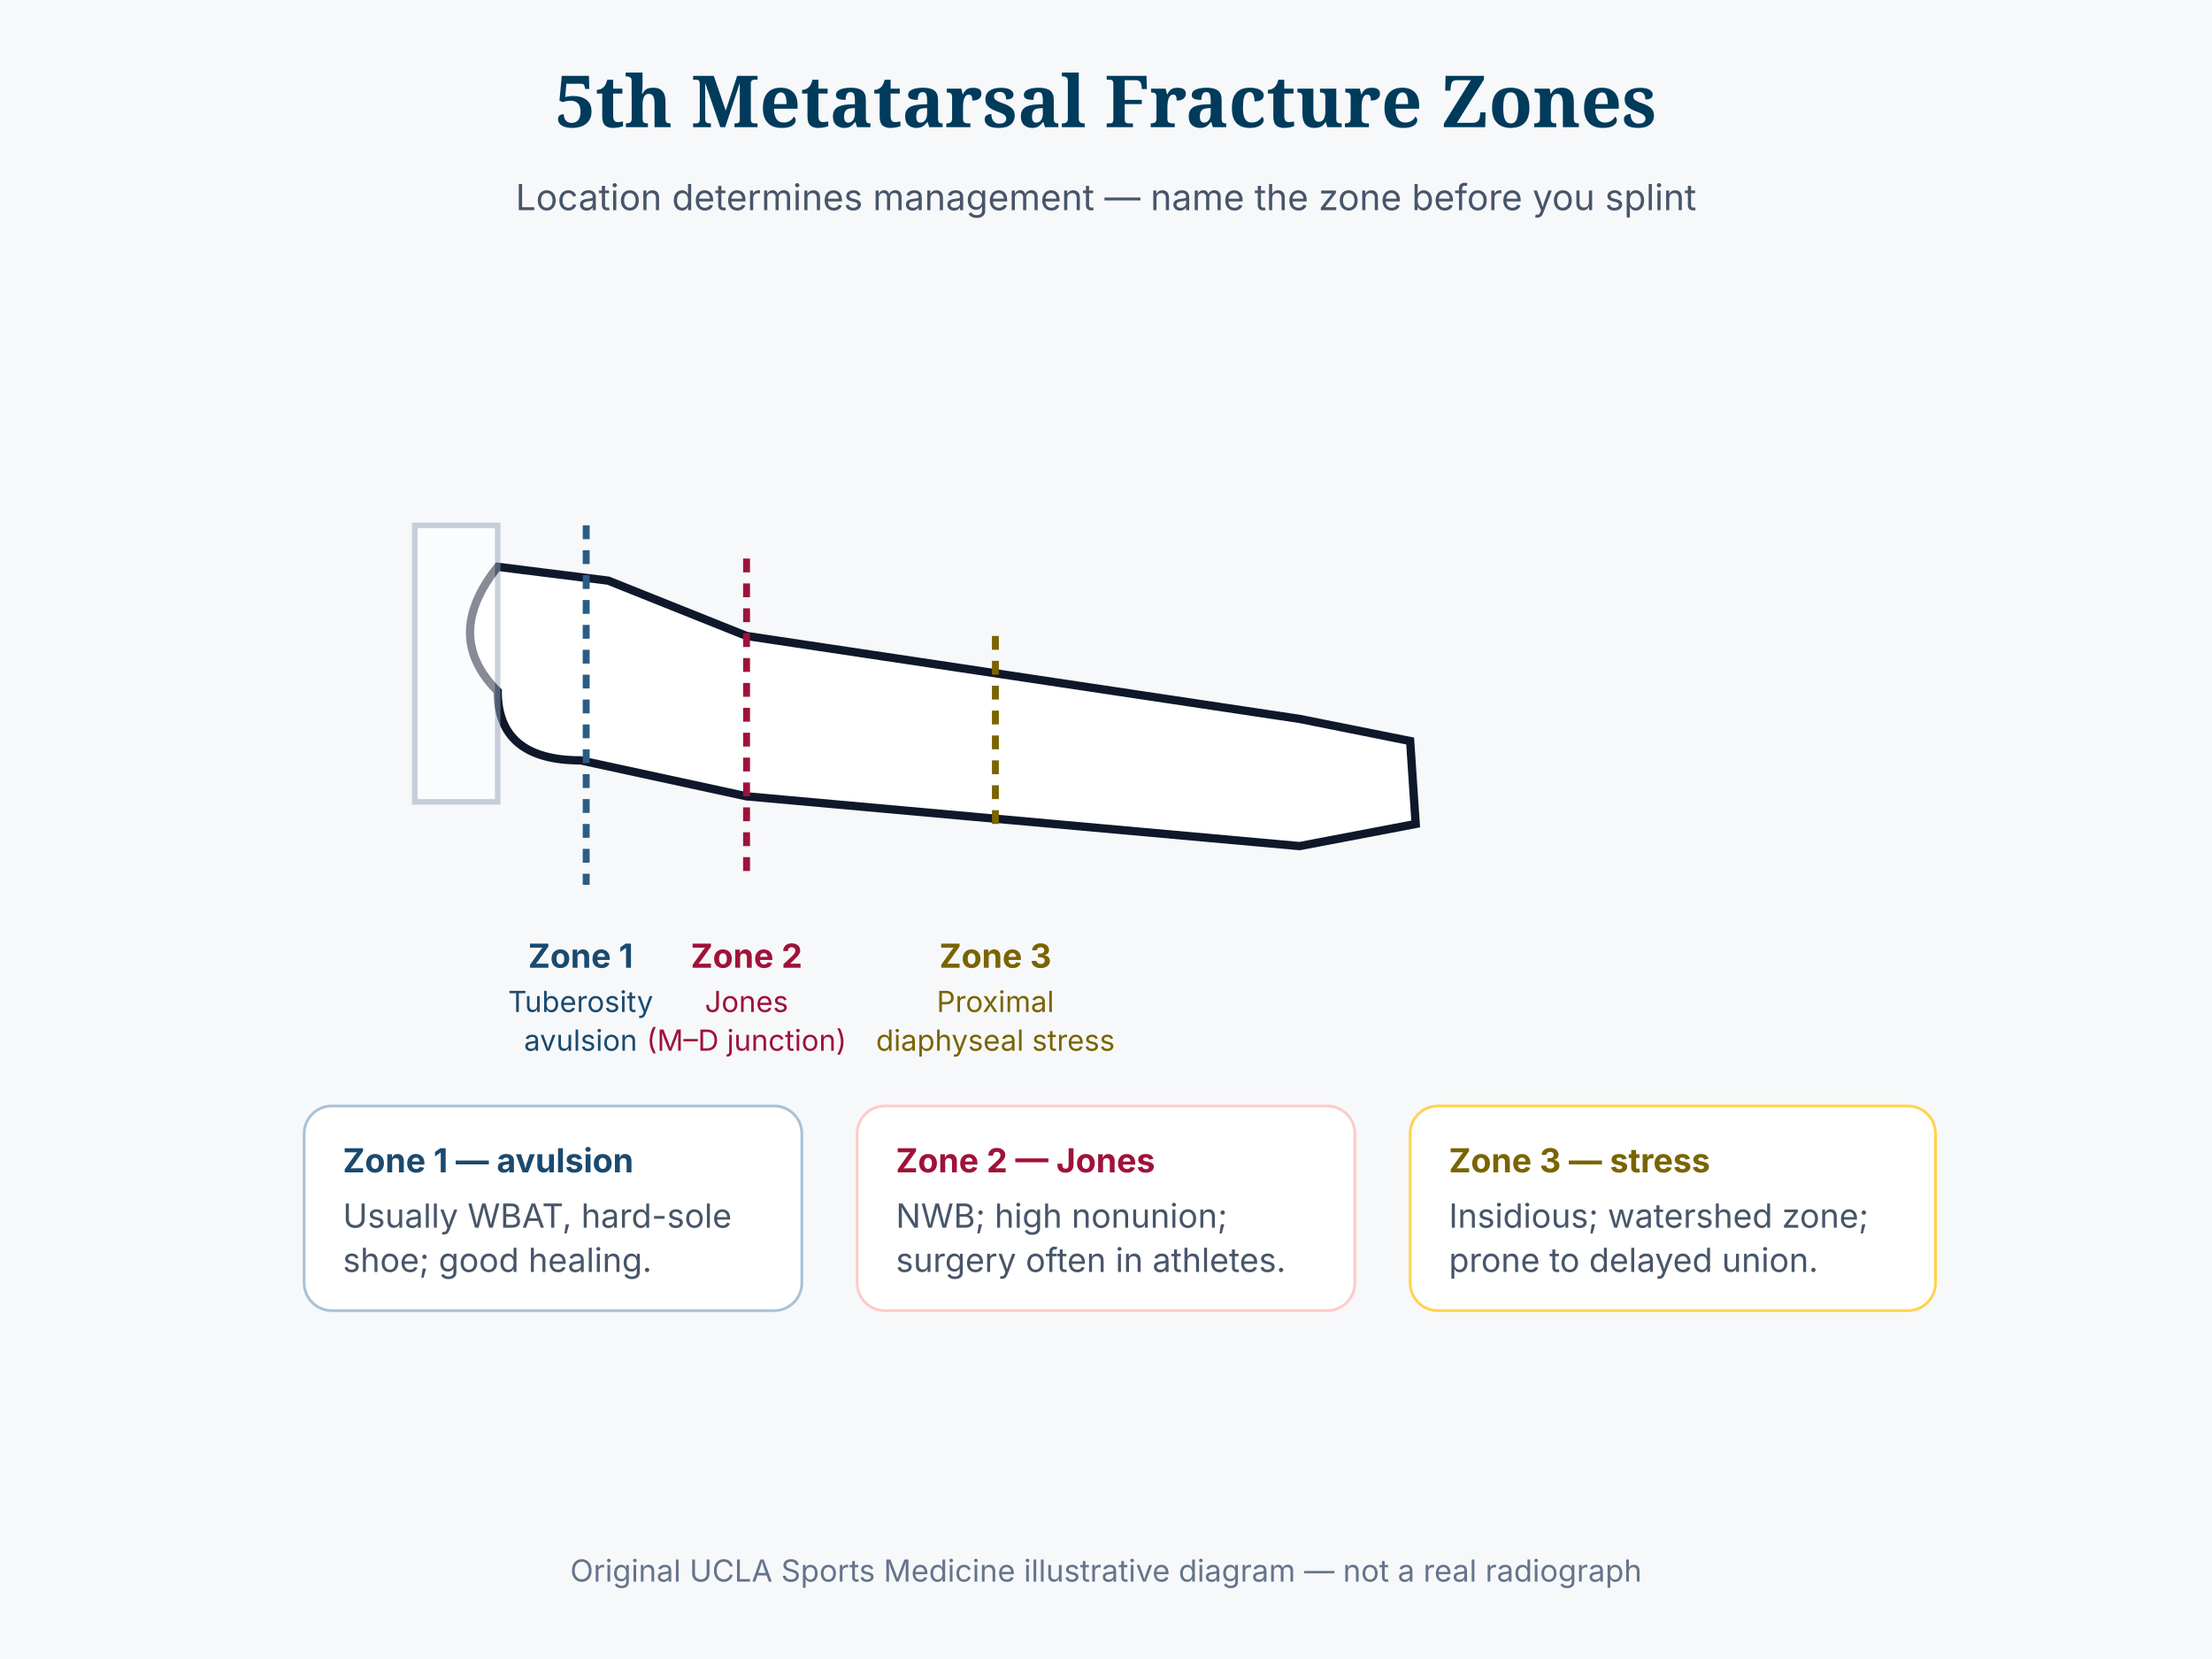
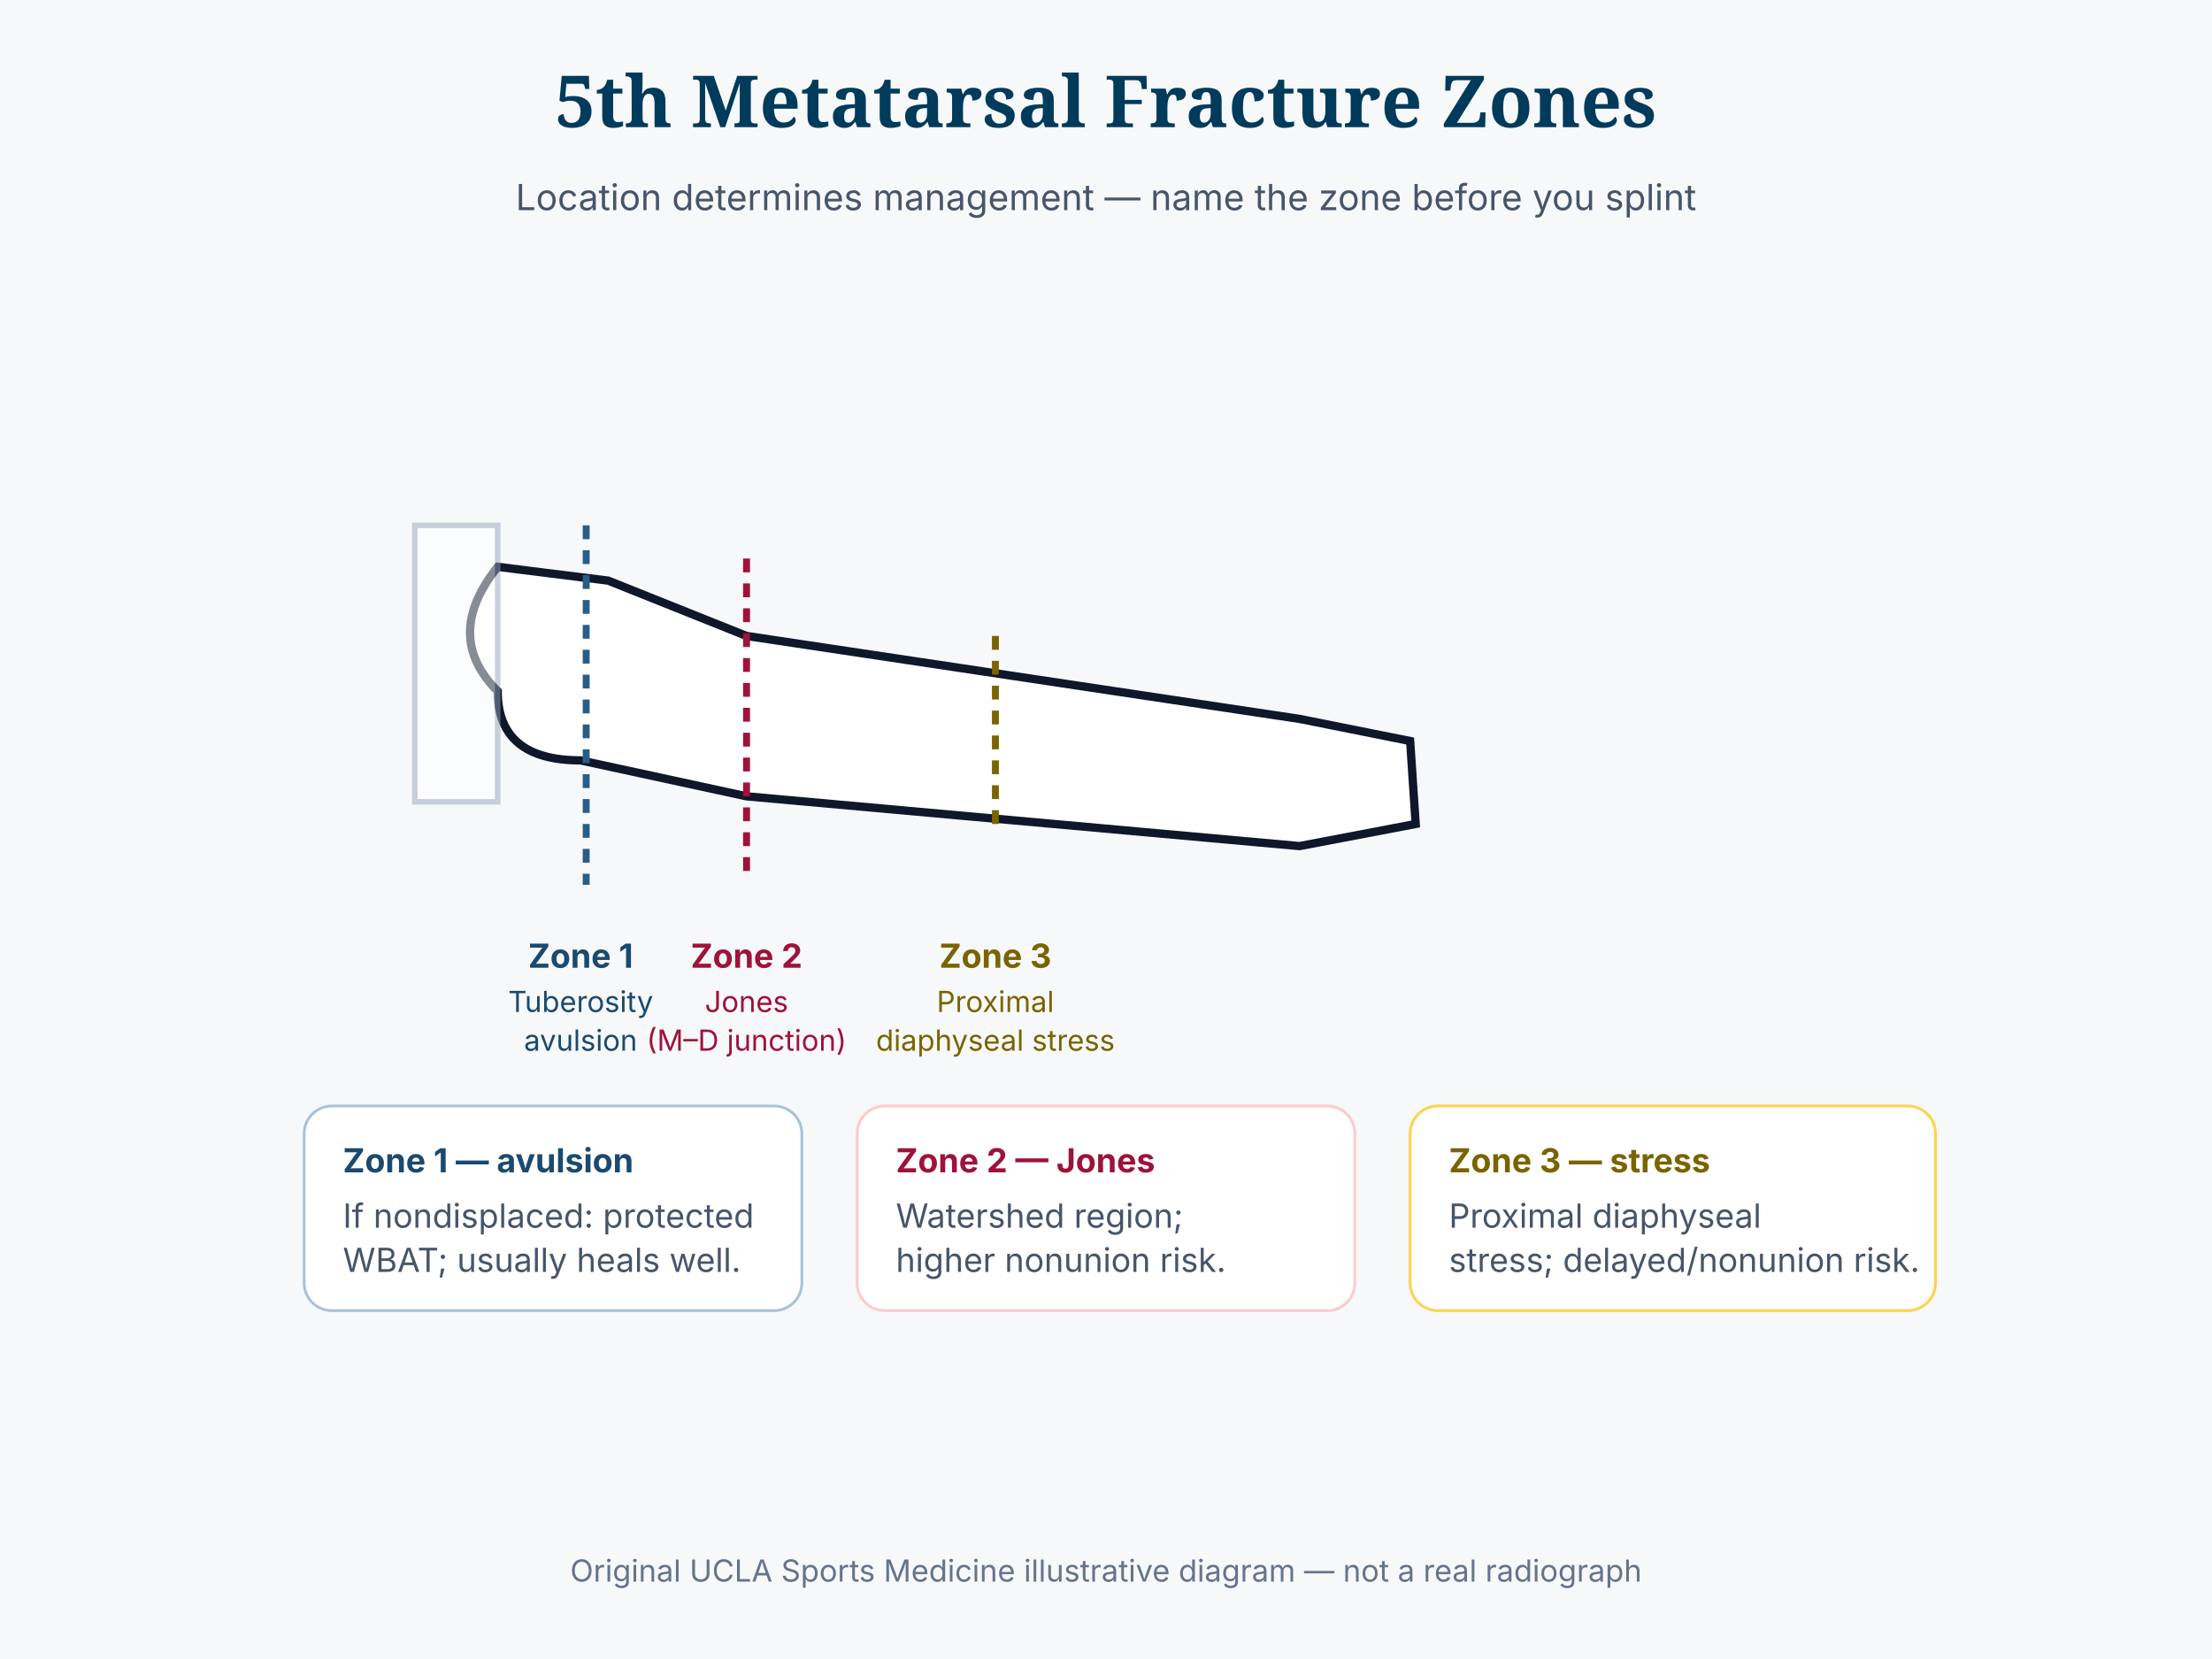
<svg xmlns="http://www.w3.org/2000/svg" viewBox="0 0 800 600" role="img" aria-label="Fifth metatarsal fracture zones diagram">
  <rect width="800" height="600" fill="#F7F8FA" />
  <text x="400" y="46" font-family="'Source Serif 4', serif" font-size="26" font-weight="700" fill="#003B5C" text-anchor="middle">5th Metatarsal Fracture Zones</text>
  <text x="400" y="76" font-family="Inter, sans-serif" font-size="13" fill="#475569" text-anchor="middle">Location determines management — name the zone before you splint</text>
  <g transform="translate(150,110)" font-family="Inter, sans-serif">
    <path d="M30 140 Q10 120 30 95 L70 100 L120 120 L320 150 L360 158 L362 188 L320 196 L120 178 L60 165 Q30 165 30 140 Z" stroke="#0F172A" stroke-width="3" fill="#FFFFFF" />
    <path d="M0 80 L30 80 L30 180 L0 180 Z" stroke="#94A3B8" stroke-width="2" fill="#FFFFFF" opacity="0.5" />
    <line x1="62" y1="80" x2="62" y2="210" stroke="#2A5D85" stroke-width="2.5" stroke-dasharray="5 4" />
    <text x="60" y="240" text-anchor="middle" font-size="12" font-weight="700" fill="#1A4A6F">Zone 1</text>
    <text x="60" y="256" text-anchor="middle" font-size="10.5" fill="#1A4A6F">Tuberosity</text>
    <text x="60" y="270" text-anchor="middle" font-size="10.5" fill="#1A4A6F">avulsion</text>
    <line x1="120" y1="92" x2="120" y2="206" stroke="#9F1239" stroke-width="2.5" stroke-dasharray="5 4" />
    <text x="120" y="240" text-anchor="middle" font-size="12" font-weight="700" fill="#9F1239">Zone 2</text>
    <text x="120" y="256" text-anchor="middle" font-size="10.5" fill="#9F1239">Jones</text>
    <text x="120" y="270" text-anchor="middle" font-size="10.5" fill="#9F1239">(M–D junction)</text>
    <line x1="210" y1="120" x2="210" y2="190" stroke="#7A6400" stroke-width="2.5" stroke-dasharray="5 4" />
    <text x="210" y="240" text-anchor="middle" font-size="12" font-weight="700" fill="#7A6400">Zone 3</text>
    <text x="210" y="256" text-anchor="middle" font-size="10.5" fill="#7A6400">Proximal</text>
    <text x="210" y="270" text-anchor="middle" font-size="10.5" fill="#7A6400">diaphyseal stress</text>
  </g>
  <g transform="translate(110,400)" font-family="Inter, sans-serif" font-size="12">
    <rect x="0" y="0" width="180" height="74" rx="10" fill="#FFFFFF" stroke="#A8C2D7" />
    <text x="14" y="24" font-weight="700" fill="#1A4A6F">Zone 1 — avulsion</text>
-     <text x="14" y="44" fill="#475569">Usually WBAT, hard-sole</text>
-     <text x="14" y="60" fill="#475569">shoe; good healing.</text>
+     <text x="14" y="44" fill="#475569">If nondisplaced: protected</text>
+     <text x="14" y="60" fill="#475569">WBAT; usually heals well.</text>
    <rect x="200" y="0" width="180" height="74" rx="10" fill="#FFFFFF" stroke="#FECACA" />
    <text x="214" y="24" font-weight="700" fill="#9F1239">Zone 2 — Jones</text>
-     <text x="214" y="44" fill="#475569">NWB; high nonunion;</text>
-     <text x="214" y="60" fill="#475569">surgery often in athletes.</text>
+     <text x="214" y="44" fill="#475569">Watershed region;</text>
+     <text x="214" y="60" fill="#475569">higher nonunion risk.</text>
    <rect x="400" y="0" width="190" height="74" rx="10" fill="#FFFFFF" stroke="#FFD24F" />
    <text x="414" y="24" font-weight="700" fill="#7A6400">Zone 3 — stress</text>
-     <text x="414" y="44" fill="#475569">Insidious; watershed zone;</text>
-     <text x="414" y="60" fill="#475569">prone to delayed union.</text>
+     <text x="414" y="44" fill="#475569">Proximal diaphyseal</text>
+     <text x="414" y="60" fill="#475569">stress; delayed/nonunion risk.</text>
  </g>
  <text x="400" y="572" text-anchor="middle" font-family="Inter, sans-serif" font-size="11" fill="#64748B">Original UCLA Sports Medicine illustrative diagram — not a real radiograph</text>
</svg>
